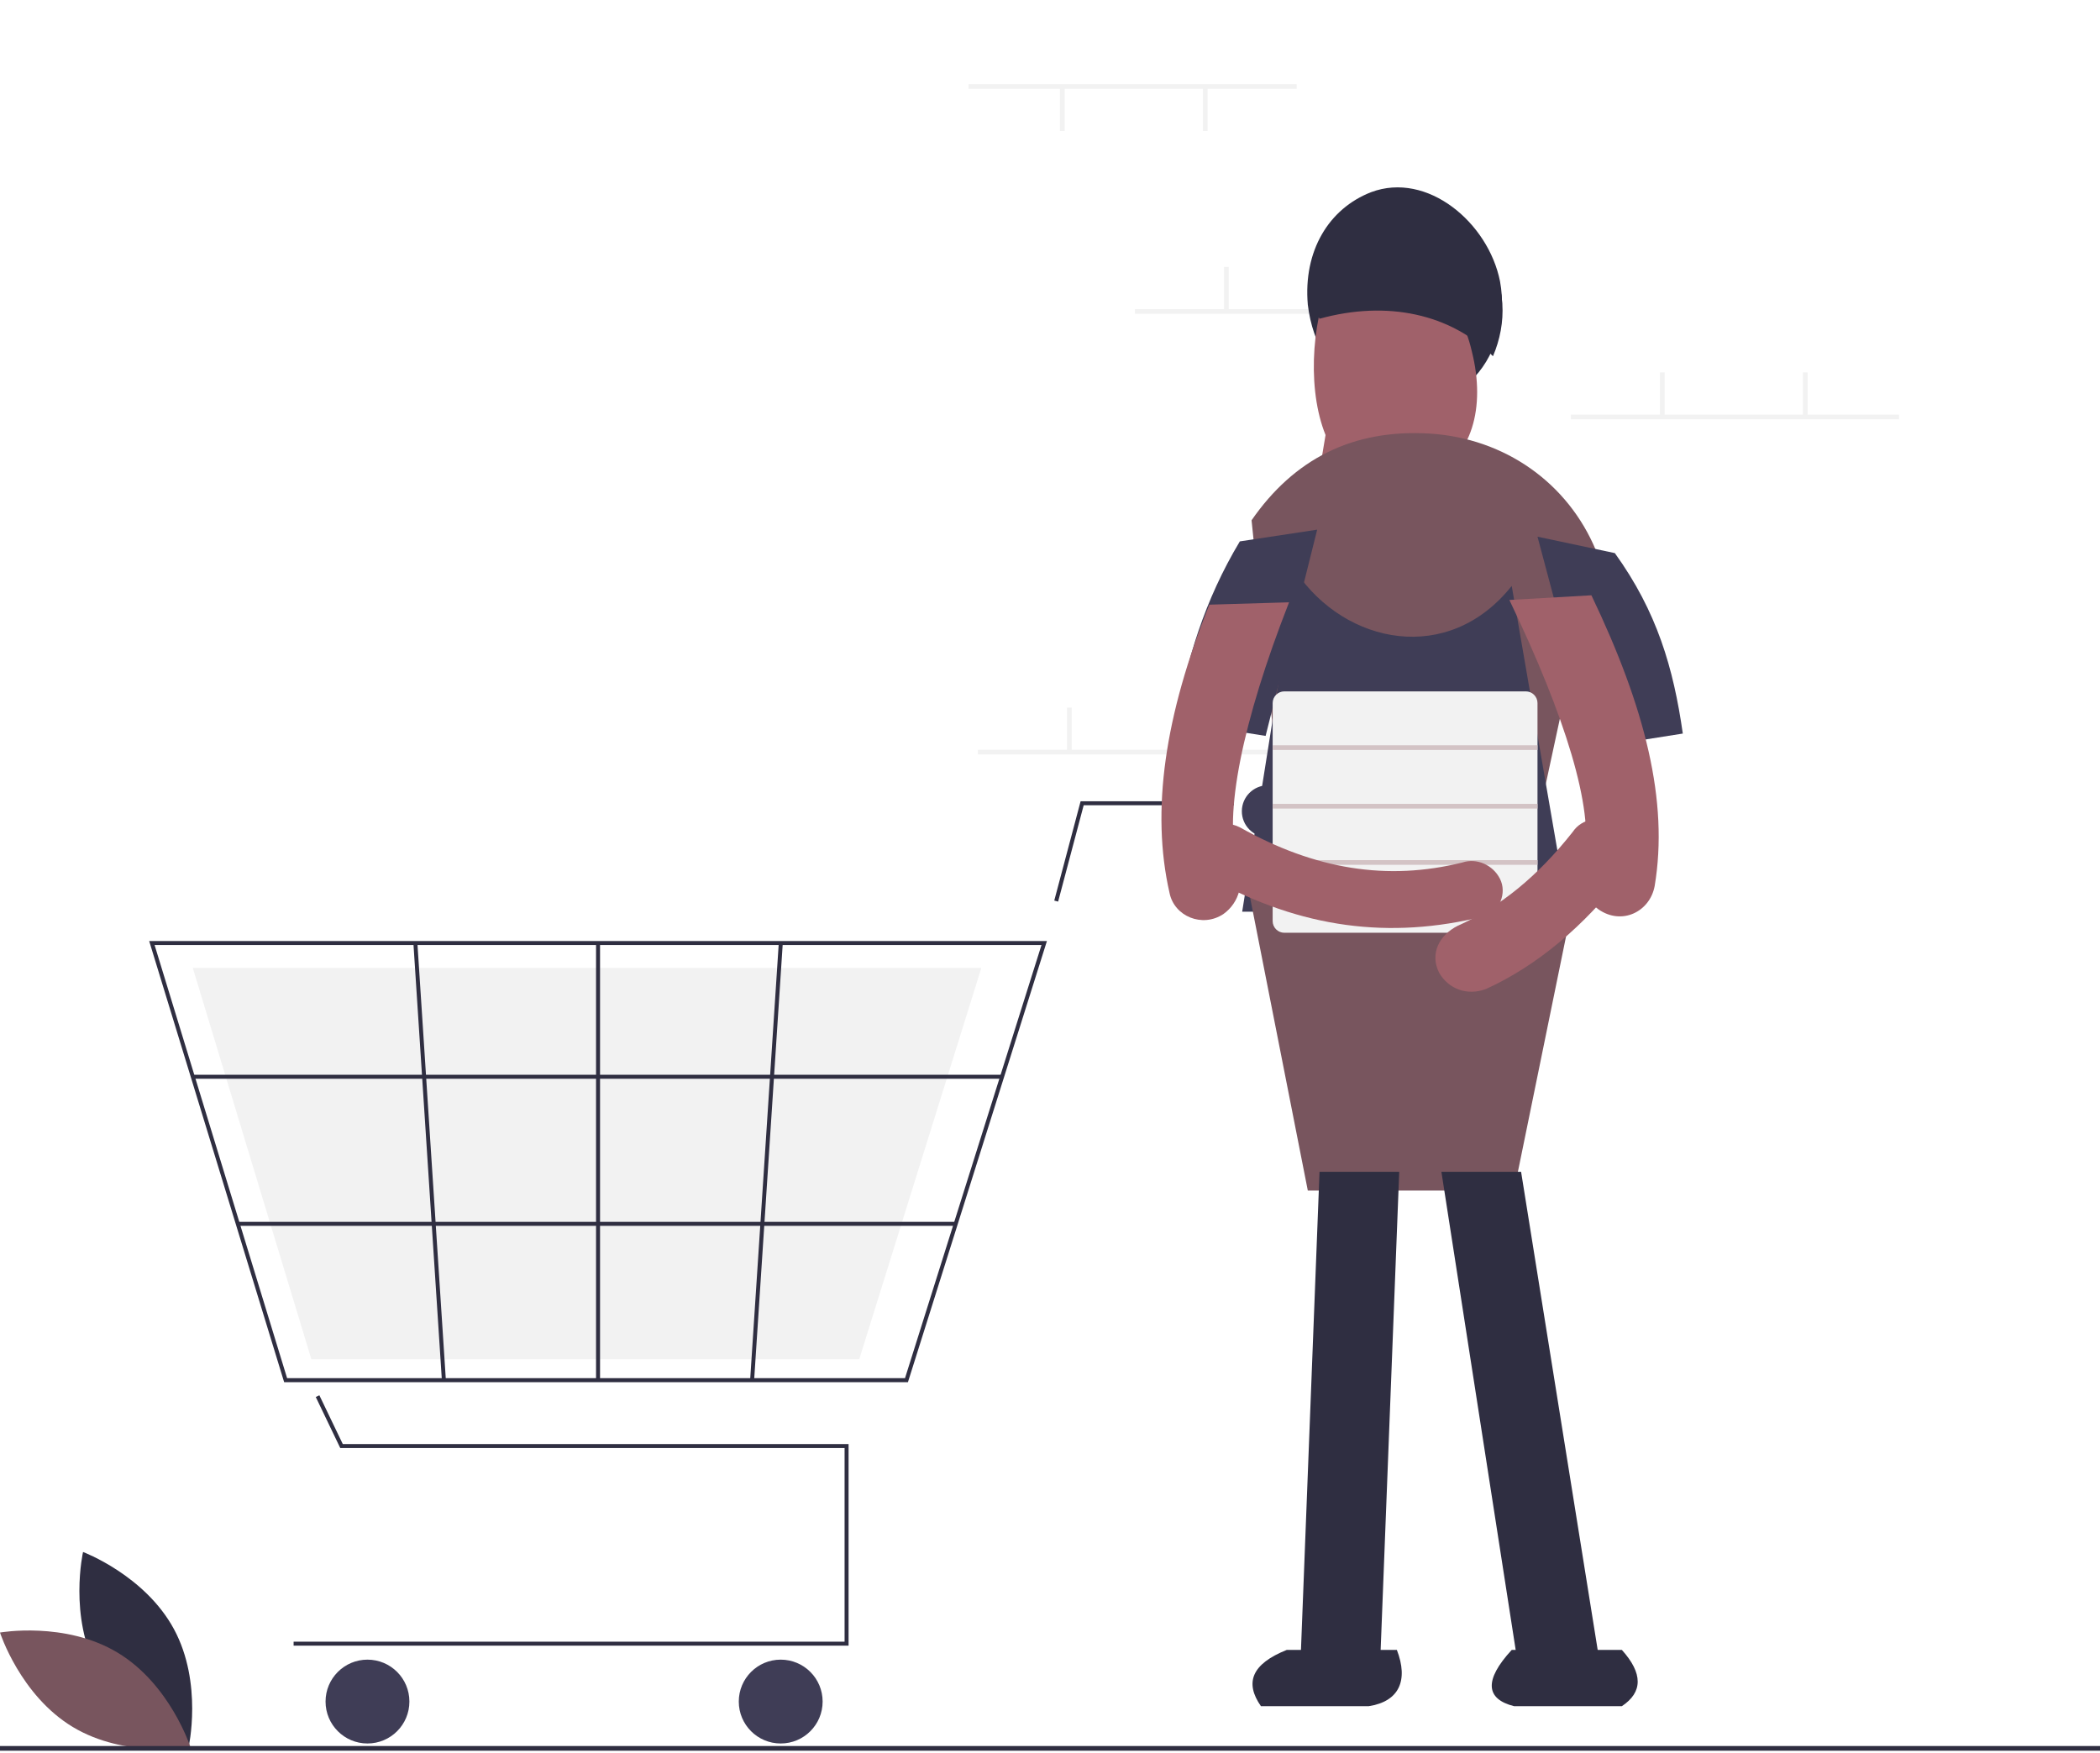
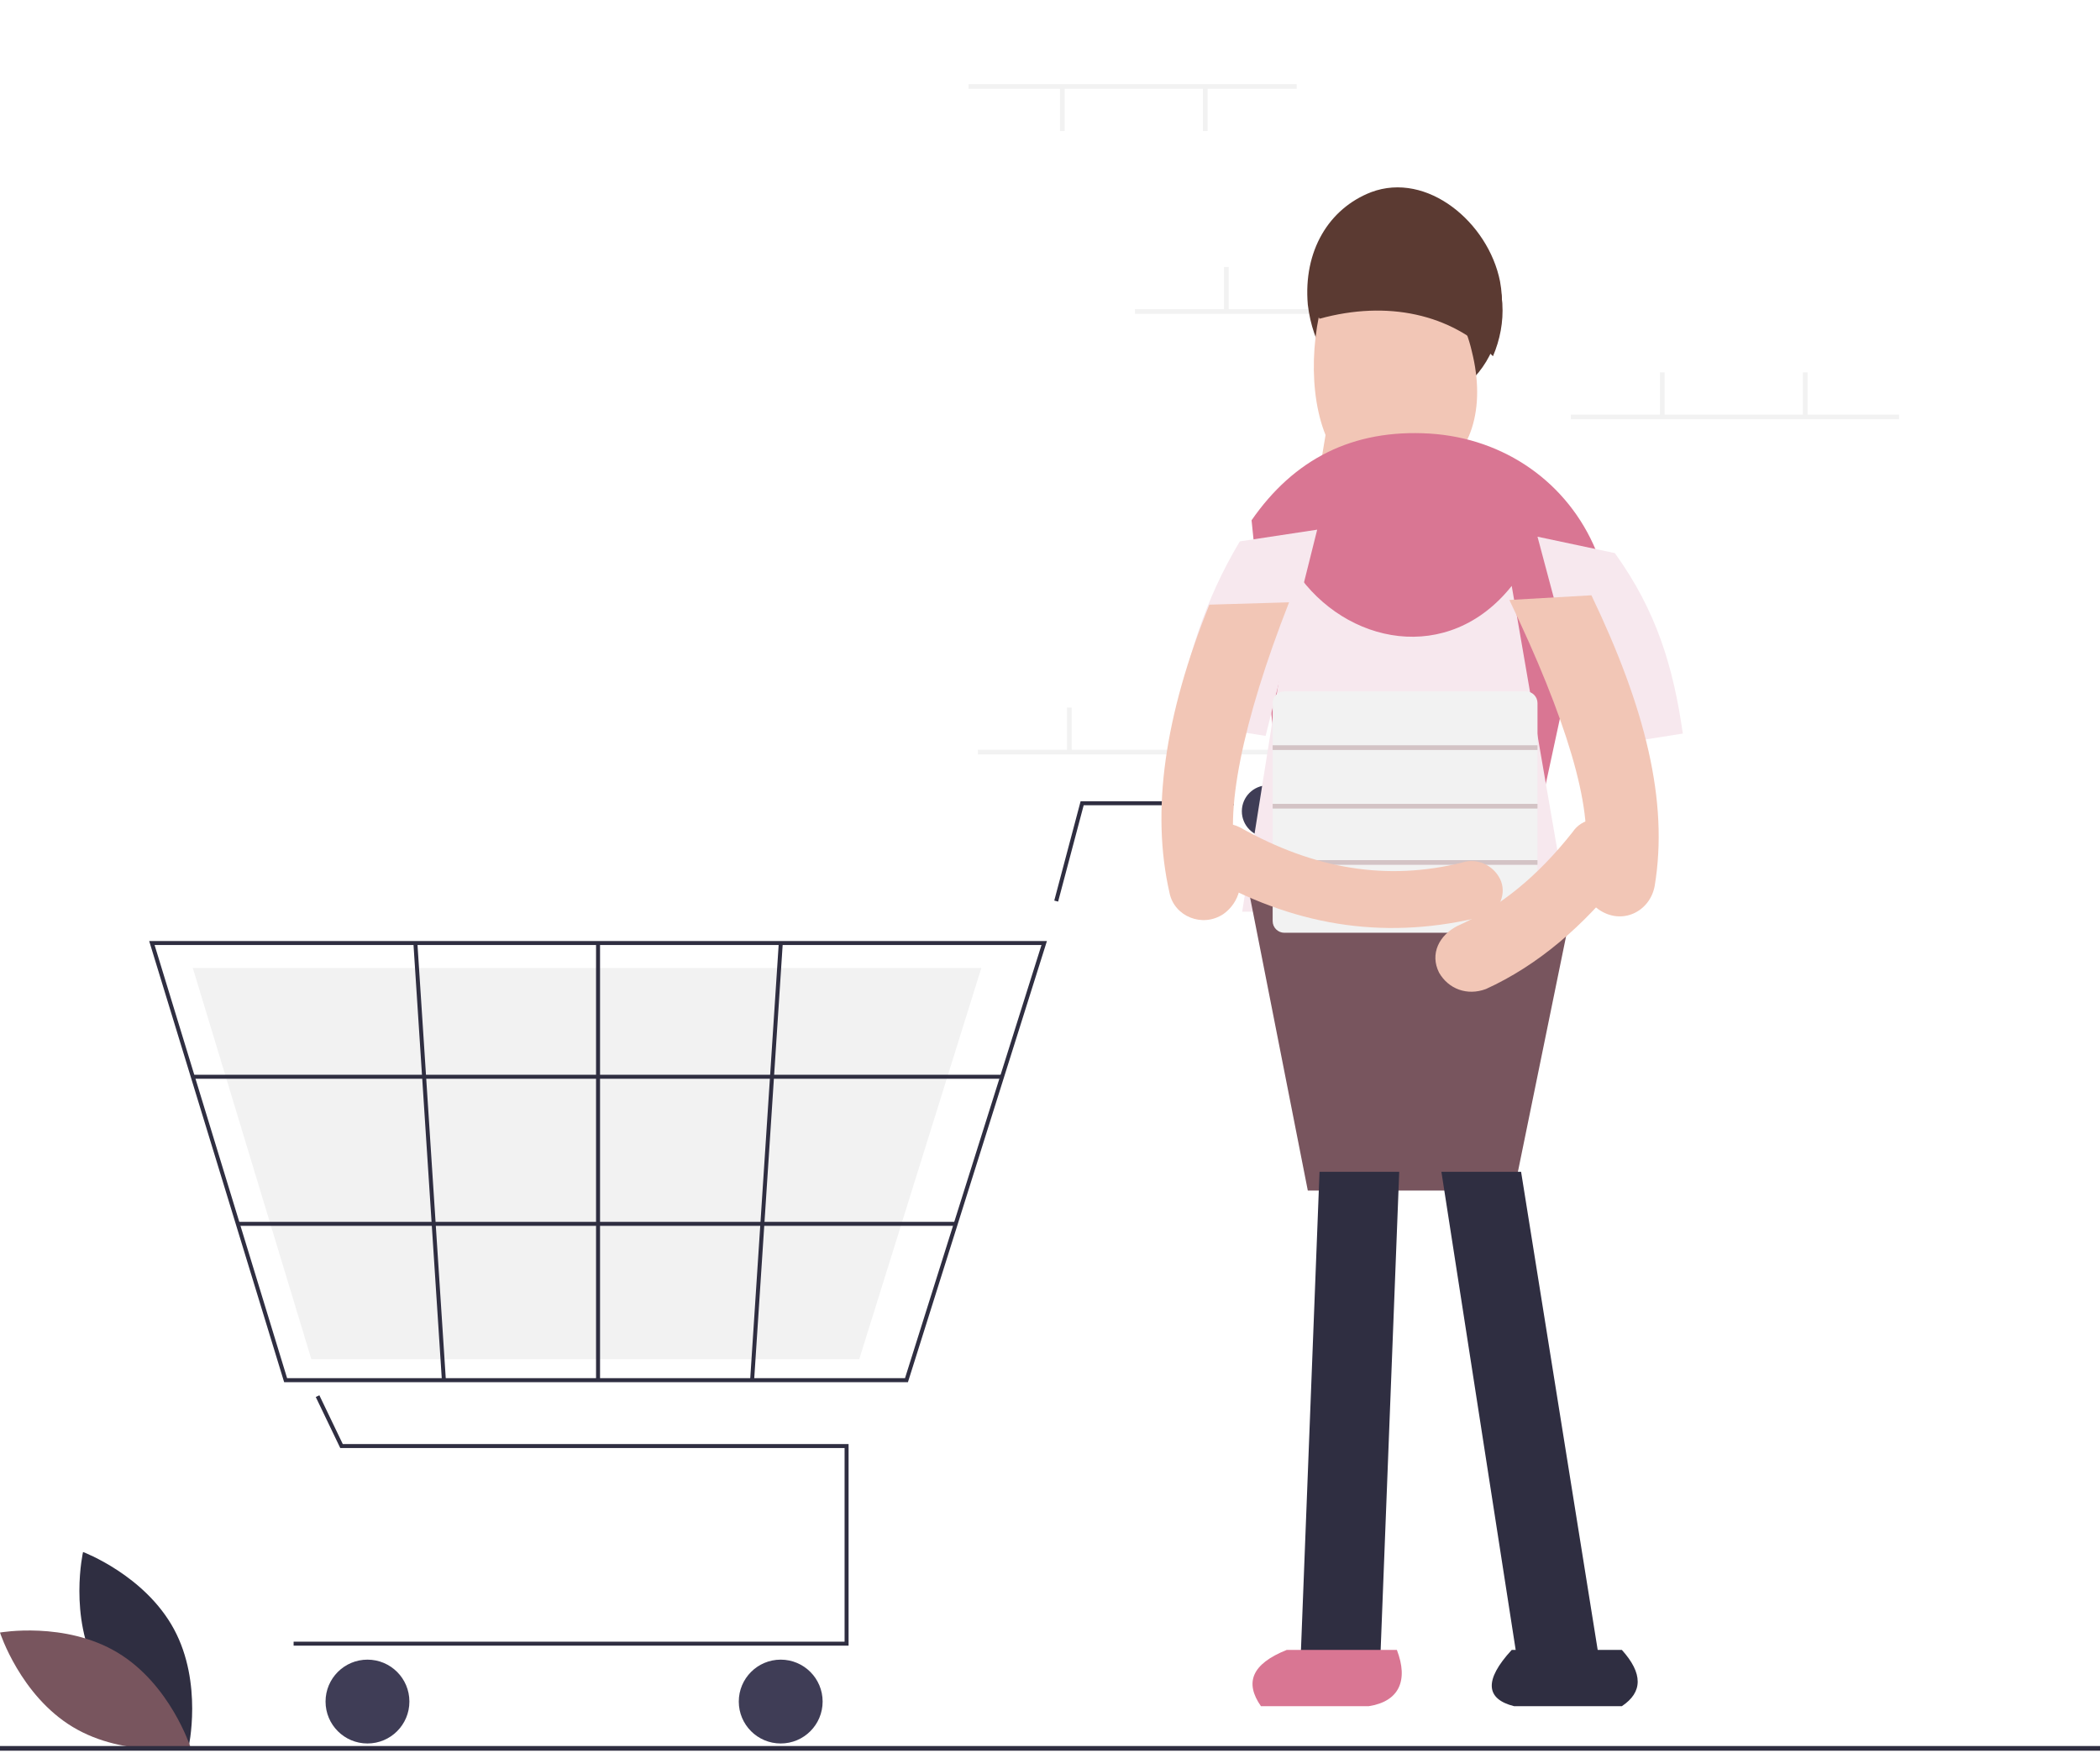
<svg xmlns="http://www.w3.org/2000/svg" width="896" height="747.971" viewBox="0 0 896 747.971" role="img" aria-labelledby="empty-cart-title">
+   <style>
+     #girl path[fill="#a0616a"] { fill: #f2c6b6; }
+     #girl path:nth-of-type(1),
+     #girl path:nth-of-type(3) { fill: #5b3a32; }
+     #girl path:nth-of-type(5),
+     #girl path:nth-of-type(14) { fill: #d97693; }
+     #girl path:nth-of-type(6),
+     #girl path:nth-of-type(7),
+     #girl path:nth-of-type(8) { fill: #f7e8ee; }
+   </style>
  <g fill="#f2f2f2">
    <rect x="413.248" y="35.908" width="140" height="2" />
    <rect x="513.249" y="37.408" width="2" height="18.5" />
    <rect x="452.248" y="37.408" width="2" height="18.5" />
    <rect x="484.248" y="131.908" width="140" height="2" />
    <rect x="522.249" y="113.908" width="2" height="18.5" />
    <rect x="583.249" y="113.908" width="2" height="18.5" />
    <rect x="670.249" y="176.908" width="140" height="2" />
    <rect x="708.249" y="158.908" width="2" height="18.5" />
    <rect x="769.249" y="158.908" width="2" height="18.5" />
    <rect x="417.248" y="319.908" width="140" height="2" />
    <rect x="455.248" y="301.908" width="2" height="18.5" />
    <rect x="516.249" y="301.908" width="2" height="18.5" />
  </g>
  <g id="plants">
    <path d="M41.634 712.738c12.428 23.049 38.806 32.944 38.806 32.944s6.227-27.476-6.201-50.525-38.806-32.943-38.806-32.943-6.227 27.475 6.201 50.524Z" fill="#2f2e41" />
    <path d="M50.177 705.155c22.438 13.5 31.08 40.314 31.08 40.314s-27.738 4.927-50.177-8.573S0 696.582 0 696.582s27.738-4.926 50.177 8.573Z" fill="#78555e" />
  </g>
  <g id="cart">
    <polygon points="362.06 702.184 125.274 702.184 125.274 700.481 360.356 700.481 360.356 617.861 145.18 617.861 134.727 596.084 136.263 595.347 146.252 616.157 362.06 616.157 362.06 702.184" fill="#2f2e41" />
    <circle cx="156.789" cy="726.033" r="17.887" fill="#3f3d56" />
    <circle cx="333.101" cy="726.033" r="17.887" fill="#3f3d56" />
    <circle cx="540.927" cy="346.153" r="11.073" fill="#3f3d56" />
    <path d="M387.385 589.753H121.237L63.648 401.517h383.044l-.349 1.108-58.958 187.128Zm-264.888-1.704h263.639l58.234-184.829H65.951l56.546 184.829Z" fill="#2f2e41" />
    <polygon points="366.61 579.958 132.842 579.958 82.26 413.015 418.701 413.015 418.395 413.998 366.61 579.958" fill="#f2f2f2" />
    <polygon points="451.465 384.7 449.818 384.263 461.059 341.894 526.448 341.894 526.448 343.598 462.37 343.598 451.465 384.7" fill="#2f2e41" />
    <rect x="82.258" y="458.584" width="345.293" height="1.704" fill="#2f2e41" />
    <rect x="101.459" y="521.344" width="306.319" height="1.704" fill="#2f2e41" />
    <rect x="254.314" y="402.368" width="1.704" height="186.533" fill="#2f2e41" />
    <rect x="233.557" y="494.783" width="186.929" height="1.704" transform="rotate(-86.24919 327.021 495.635)" fill="#2f2e41" />
    <rect x="182.457" y="402.171" width="1.704" height="186.929" transform="rotate(-3.729 183.309 495.635)" fill="#2f2e41" />
  </g>
  <g id="girl">
    <path d="M585 82c-18 7-29 25-27 48 2 17 11 32 25 39 14 7 32 5 44-6 11-10 16-27 13-43-5-25-31-47-55-38Z" fill="#2f2e41" />
    <path d="M565 126c-7 23-6 52 5 68 9 13 26 17 40 10 18-9 24-30 18-54-5-22-21-38-36-40-13-2-23 4-27 16Z" fill="#a0616a" />
    <path d="M566 105c18-20 52-18 67 3 10 13 10 30 4 44-18-18-45-24-74-16-6-10-5-21 3-31Z" fill="#2f2e41" />
    <path d="M568 171c9 19 35 22 51 7l12 43-72 4 9-54Z" fill="#a0616a" />
    <path d="M534 222c18-26 43-39 76-37 32 2 59 21 71 50l-33 153h-97l-17-166Z" fill="#78555e" />
    <path d="M553 244c21 31 65 40 92 6l24 139H530l23-145Z" fill="#3f3d56" />
    <path d="M529 231c-15 25-23 51-27 77l38 6 22-88-33 5Z" fill="#3f3d56" />
    <path d="M656 229l33 7c18 25 25 49 29 77l-38 6-24-90Z" fill="#3f3d56" />
    <path d="M516 258c-19 47-25 88-17 123 2 10 14 15 23 9 7-5 9-14 6-22-6-20 2-60 22-111l-34 1Z" fill="#a0616a" />
    <path d="M679 254c23 48 33 88 27 124-2 11-14 17-24 10-7-5-9-14-6-22 4-21-8-60-32-110l35-2Z" fill="#a0616a" />
    <path d="M532 376h141l-27 132h-88l-26-132Z" fill="#78555e" />
    <path d="M563 500h34l-8 206h-34l8-206Z" fill="#2f2e41" />
    <path d="M615 500h34l33 206h-35l-32-206Z" fill="#2f2e41" />
    <path d="M549 704h47c5 13 1 22-12 24h-46c-7-10-4-18 11-24Z" fill="#2f2e41" />
    <path d="M645 704h47c9 10 9 18 0 24h-46c-12-3-13-11-1-24Z" fill="#2f2e41" />
    <rect x="543" y="295" width="113" height="103" rx="5" fill="#f2f2f2" />
    <path d="M543 318h113v2H543zM543 343h113v2H543zM543 367h113v2H543z" fill="#d3c3c5" />
    <path d="M517 375c38 21 76 26 116 16 7-2 10-10 7-16-3-6-10-9-16-7-32 8-63 3-95-15-8-4-17 0-19 8-1 6 1 11 7 14Z" fill="#a0616a" />
    <path d="M671 355c-15 19-31 32-49 40-8 4-12 12-8 20 4 7 12 10 20 7 22-10 42-27 59-49 5-7 3-16-4-21-6-4-14-3-18 3Z" fill="#a0616a" />
  </g>
  <rect y="745" width="896" height="2" fill="#2f2e41" />
</svg>
